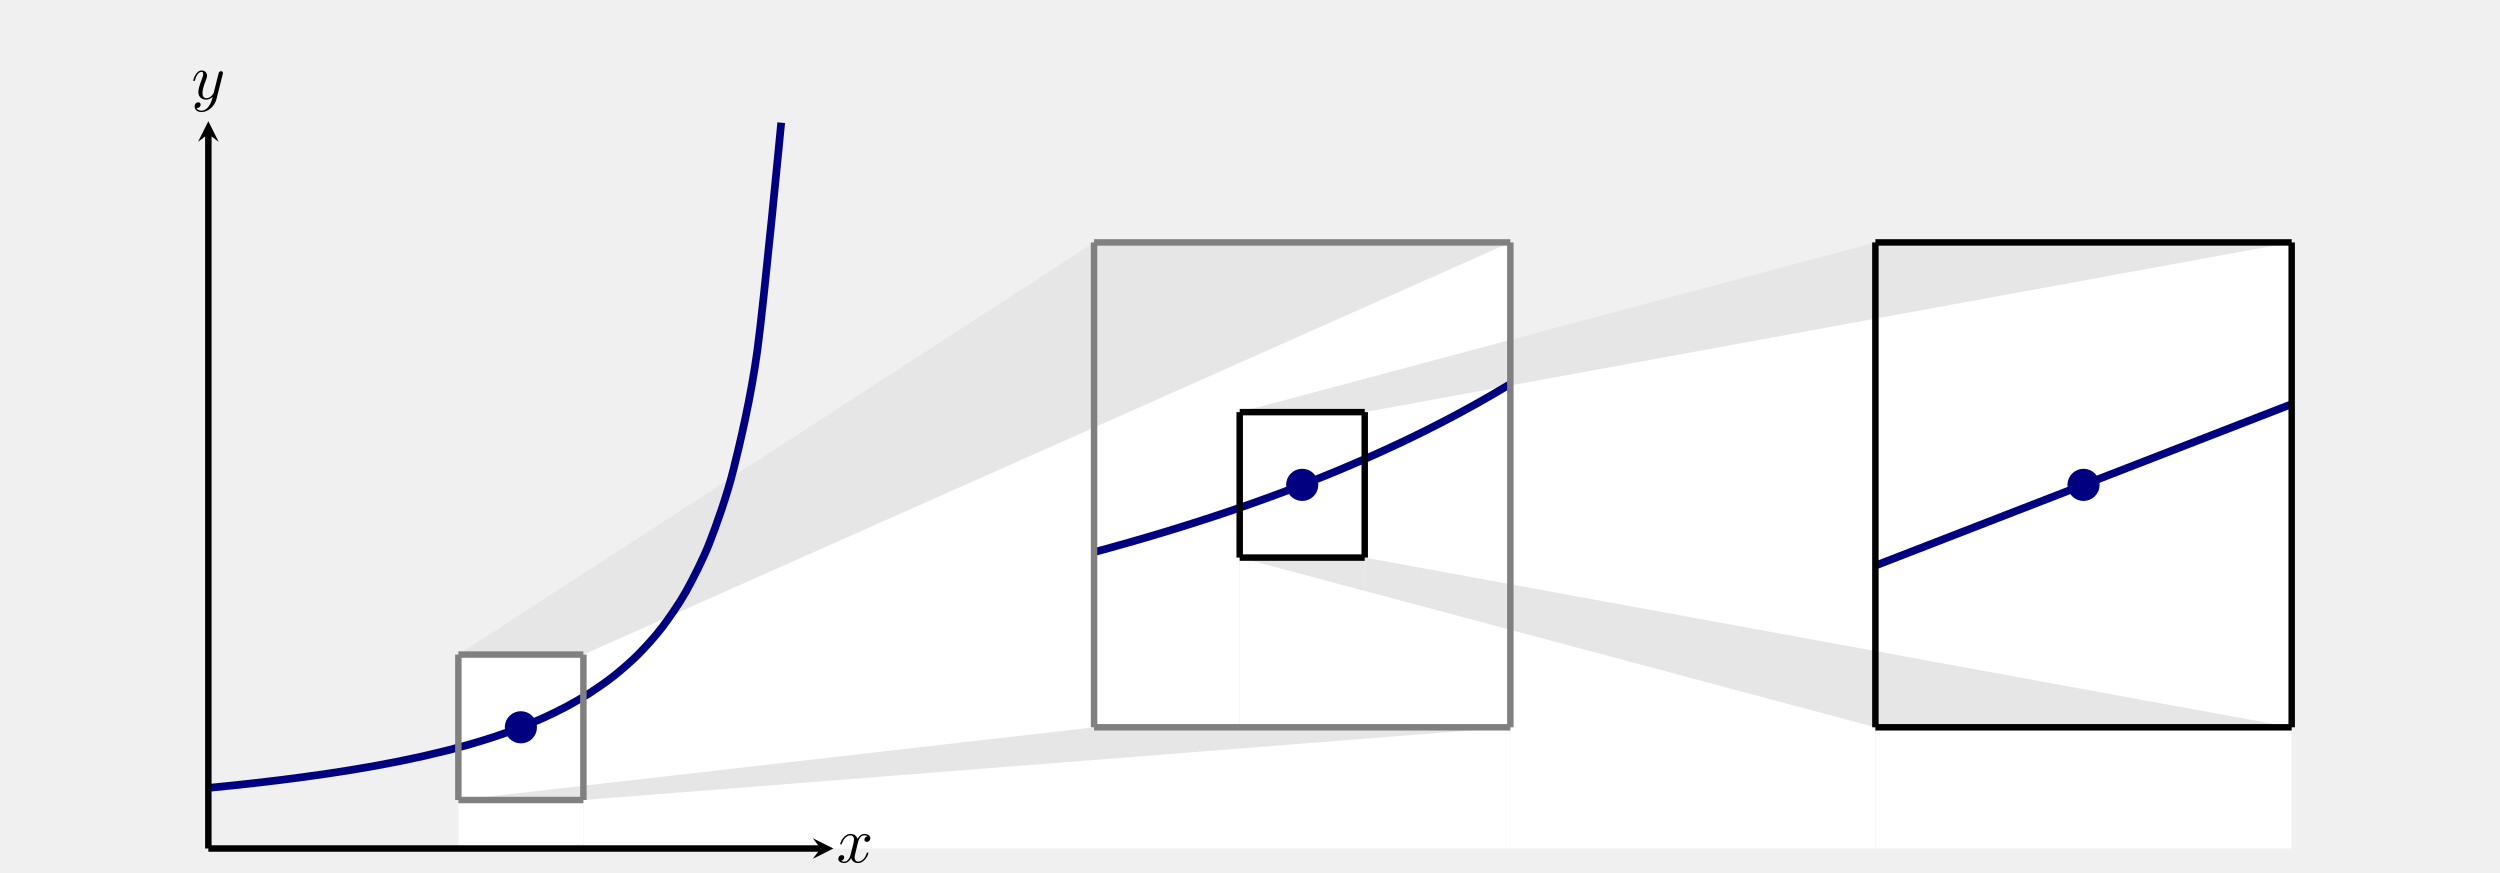
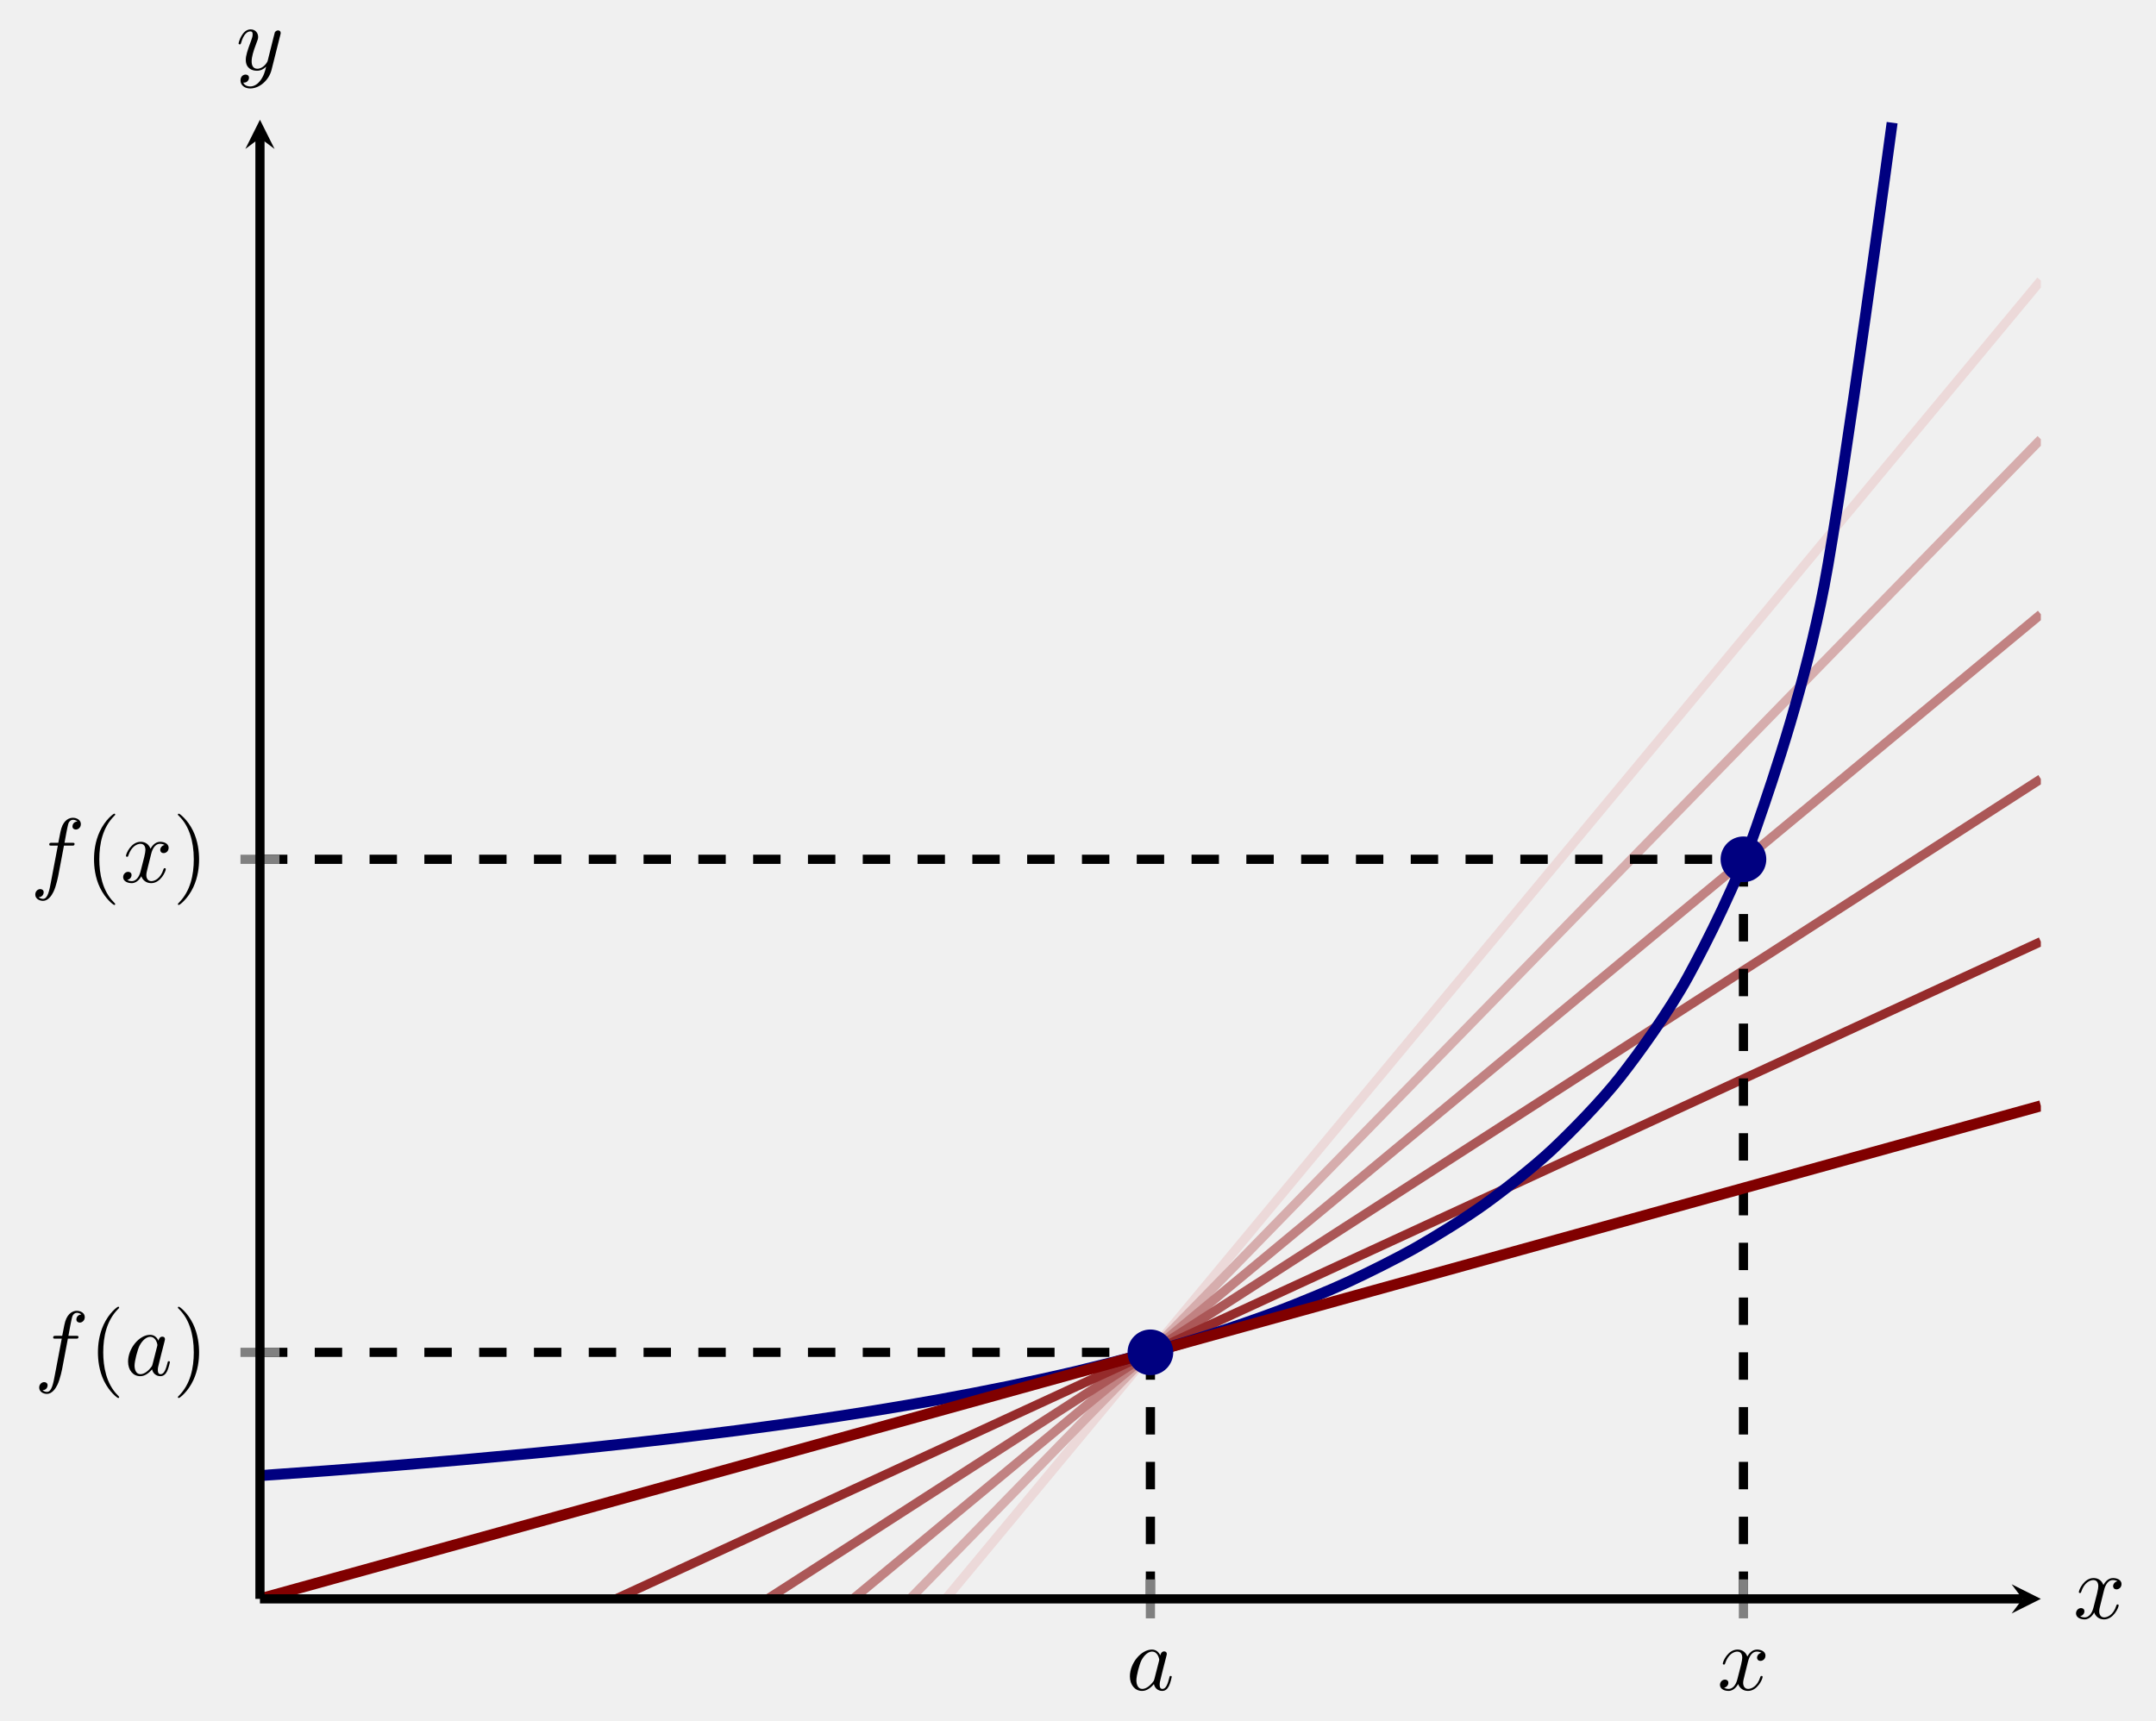
- <svg xmlns="http://www.w3.org/2000/svg" xmlns:xlink="http://www.w3.org/1999/xlink" version="1.1" width="387.173pt" height="135.163pt" viewBox="0 0 387.173 135.163">
+ <svg xmlns="http://www.w3.org/2000/svg" xmlns:xlink="http://www.w3.org/1999/xlink" version="1.1" width="235.196pt" height="187.711pt" viewBox="0 0 235.196 187.711">
  <clipPath id="cp0">
-     <path transform="matrix(1,0,0,-1,32.266,135.163)" d="M -32.266 0 L 354.911 0 L 354.911 135.165 L -32.266 135.165 Z " />
+     <path transform="matrix(1,0,0,-1,28.359,264.51)" d="M 0 90.056 L 194.274 90.056 L 194.274 251.446 L 0 251.446 Z " />
  </clipPath>
  <g clip-path="url(#cp0)">
-     <path transform="matrix(1,0,0,-1,32.266,135.163)" d="M 38.721 33.791 L 137.17 97.619 L 137.17 3.755 L 38.721 3.755 Z " fill="#e6e6e6" />
-     <path transform="matrix(1,0,0,-1,32.266,135.163)" d="M 137.17 97.619 L 201.641 97.619 L 201.641 3.755 L 137.17 3.755 Z " fill="#e6e6e6" />
-     <path transform="matrix(1,0,0,-1,32.266,135.163)" d="M 58.082 33.791 L 201.641 97.619 L 201.641 3.755 L 58.082 3.755 Z " fill="#ffffff" />
-     <path transform="matrix(1,0,0,-1,32.266,135.163)" d="M 38.721 33.791 L 58.082 33.791 L 58.082 3.755 L 38.721 3.755 Z " fill="#ffffff" />
-     <path transform="matrix(1,0,0,-1,32.266,135.163)" d="M 159.725 71.337 L 258.174 97.619 L 258.174 3.755 L 159.725 3.755 Z " fill="#e6e6e6" />
-     <path transform="matrix(1,0,0,-1,32.266,135.163)" d="M 258.174 97.619 L 322.645 97.619 L 322.645 3.755 L 258.174 3.755 Z " fill="#e6e6e6" />
-     <path transform="matrix(1,0,0,-1,32.266,135.163)" d="M 179.086 71.337 L 322.645 97.619 L 322.645 3.755 L 179.086 3.755 Z " fill="#ffffff" />
-     <path transform="matrix(1,0,0,-1,32.266,135.163)" d="M 159.725 71.337 L 179.086 71.337 L 179.086 3.755 L 159.725 3.755 Z " fill="#ffffff" />
-     <path transform="matrix(1,0,0,-1,32.266,135.163)" d="M 179.086 48.81 L 322.645 22.527 L 322.645 3.755 L 179.086 3.755 Z " fill="#e6e6e6" />
-     <path transform="matrix(1,0,0,-1,32.266,135.163)" d="M 159.725 48.81 L 179.086 48.81 L 179.086 3.755 L 159.725 3.755 Z " fill="#e6e6e6" />
-     <path transform="matrix(1,0,0,-1,32.266,135.163)" d="M 159.725 48.81 L 258.174 22.527 L 258.174 3.755 L 159.725 3.755 Z " fill="#ffffff" />
-     <path transform="matrix(1,0,0,-1,32.266,135.163)" d="M 258.174 22.527 L 322.645 22.527 L 322.645 3.755 L 258.174 3.755 Z " fill="#ffffff" />
-     <path transform="matrix(1,0,0,-1,32.266,135.163)" d="M 38.721 11.264 L 137.17 22.527 L 137.17 3.755 L 38.721 3.755 Z " fill="#e6e6e6" />
-     <path transform="matrix(1,0,0,-1,32.266,135.163)" d="M 137.17 22.527 L 201.641 22.527 L 201.641 3.755 L 137.17 3.755 Z " fill="#e6e6e6" />
-     <path transform="matrix(1,0,0,-1,32.266,135.163)" d="M 58.082 11.264 L 201.641 22.527 L 201.641 3.755 L 58.082 3.755 Z " fill="#ffffff" />
-     <path transform="matrix(1,0,0,-1,32.266,135.163)" d="M 38.721 11.264 L 58.082 11.264 L 58.082 3.755 L 38.721 3.755 Z " fill="#ffffff" />
-     <path transform="matrix(1,0,0,-1,32.266,135.163)" stroke-width="1.196" stroke-linecap="butt" stroke-miterlimit="10" stroke-linejoin="miter" fill="none" stroke="#000080" d="M 0 13.141 C 0 13.141 2.671 13.406 3.697 13.513 C 4.722 13.621 6.368 13.8 7.393 13.917 C 8.419 14.034 10.064 14.228 11.09 14.355 C 12.116 14.482 13.761 14.694 14.787 14.833 C 15.812 14.972 17.458 15.204 18.483 15.356 C 19.509 15.509 21.154 15.763 22.18 15.931 C 23.206 16.098 24.851 16.379 25.877 16.565 C 26.902 16.751 28.548 17.063 29.573 17.27 C 30.599 17.477 32.244 17.825 33.27 18.056 C 34.296 18.288 35.941 18.679 36.967 18.94 C 37.992 19.201 39.638 19.643 40.663 19.94 C 41.689 20.237 43.334 20.74 44.36 21.081 C 45.386 21.421 47.031 22 48.057 22.395 C 49.083 22.789 50.728 23.462 51.753 23.924 C 52.779 24.387 54.424 25.179 55.45 25.728 C 56.476 26.278 58.121 27.222 59.147 27.885 C 60.173 28.549 61.818 29.694 62.843 30.512 C 63.869 31.329 65.514 32.747 66.54 33.78 C 67.566 34.813 69.211 36.61 70.237 37.957 C 71.263 39.304 72.908 41.656 73.933 43.486 C 74.959 45.315 76.604 48.512 77.63 51.145 C 78.656 53.778 80.301 58.338 81.327 62.465 C 82.353 66.592 83.998 73.44 85.023 80.891 C 86.049 88.342 88.72 116.167 88.72 116.167 " />
-     <path transform="matrix(1,0,0,-1,32.266,135.163)" stroke-width="1.196" stroke-linecap="butt" stroke-miterlimit="10" stroke-linejoin="miter" fill="none" stroke="#000080" d="M 137.17 49.653 C 137.17 49.653 139.111 50.181 139.856 50.387 C 140.602 50.594 141.797 50.93 142.543 51.142 C 143.288 51.355 144.483 51.7 145.229 51.919 C 145.974 52.138 147.17 52.493 147.915 52.718 C 148.661 52.944 149.856 53.31 150.601 53.542 C 151.347 53.774 152.542 54.151 153.288 54.39 C 154.033 54.629 155.229 55.018 155.974 55.264 C 156.719 55.511 157.915 55.912 158.66 56.166 C 159.406 56.42 160.601 56.834 161.347 57.096 C 162.092 57.359 163.287 57.786 164.033 58.057 C 164.778 58.328 165.974 58.769 166.719 59.049 C 167.465 59.328 168.66 59.784 169.405 60.073 C 170.151 60.362 171.346 60.833 172.092 61.132 C 172.837 61.431 174.033 61.921 174.778 62.23 C 175.523 62.54 176.719 63.044 177.464 63.364 C 178.21 63.685 179.405 64.208 180.151 64.539 C 180.896 64.871 182.091 65.412 182.837 65.756 C 183.582 66.1 184.778 66.661 185.523 67.017 C 186.269 67.374 187.464 67.957 188.209 68.328 C 188.955 68.698 190.15 69.304 190.896 69.689 C 191.641 70.074 192.837 70.7 193.582 71.101 C 194.327 71.501 195.523 72.157 196.268 72.574 C 197.014 72.991 198.209 73.671 198.955 74.104 C 199.7 74.537 201.641 75.696 201.641 75.696 " />
-     <path transform="matrix(1,0,0,-1,32.266,135.163)" stroke-width="1.196" stroke-linecap="butt" stroke-miterlimit="10" stroke-linejoin="miter" fill="none" stroke="#000080" d="M 258.174 47.571 C 258.174 47.571 260.115 48.323 260.86 48.612 C 261.606 48.902 262.801 49.365 263.547 49.654 C 264.292 49.943 265.487 50.407 266.233 50.696 C 266.978 50.985 268.174 51.449 268.919 51.738 C 269.665 52.027 270.86 52.491 271.605 52.78 C 272.351 53.069 273.546 53.533 274.292 53.822 C 275.037 54.111 276.233 54.575 276.978 54.864 C 277.723 55.153 278.919 55.617 279.664 55.906 C 280.41 56.195 281.605 56.659 282.351 56.948 C 283.096 57.237 284.291 57.7 285.037 57.99 C 285.782 58.279 286.978 58.742 287.723 59.031 C 288.469 59.321 289.664 59.784 290.409 60.073 C 291.155 60.362 292.35 60.826 293.096 61.115 C 293.841 61.404 295.037 61.868 295.782 62.157 C 296.527 62.446 297.723 62.91 298.468 63.199 C 299.214 63.488 300.409 63.952 301.154 64.241 C 301.9 64.53 303.095 64.994 303.841 65.283 C 304.586 65.572 305.782 66.036 306.527 66.325 C 307.272 66.614 308.468 67.077 309.213 67.367 C 309.959 67.656 311.154 68.119 311.9 68.408 C 312.645 68.698 313.84 69.161 314.586 69.45 C 315.331 69.739 316.527 70.203 317.272 70.492 C 318.018 70.781 319.213 71.245 319.958 71.534 C 320.704 71.823 322.645 72.576 322.645 72.576 " />
-     <path transform="matrix(1,0,0,-1,32.266,135.163)" stroke-width="1" stroke-linecap="butt" stroke-miterlimit="10" stroke-linejoin="miter" fill="none" stroke="#000000" d="M 0 3.755 L 0 114.4 " />
-     <path transform="matrix(0,-1,-1,-0,32.266,20.7634)" d="M 1.993 0 L -1.196 1.594 L 0 0 L -1.196 -1.594 " />
-     <path transform="matrix(1,0,0,-1,32.266,135.163)" stroke-width="1" stroke-linecap="butt" stroke-miterlimit="10" stroke-linejoin="miter" fill="none" stroke="#000000" d="M 0 3.755 L 94.811 3.755 " />
-     <path transform="matrix(1,0,0,-1,127.0766,131.4084)" d="M 1.993 0 L -1.196 1.594 L 0 0 L -1.196 -1.594 " />
-     <path transform="matrix(1,0,0,-1,32.266,135.163)" stroke-width="1" stroke-linecap="butt" stroke-miterlimit="10" stroke-linejoin="miter" fill="none" stroke="#808080" d="M 38.721 11.264 L 38.721 33.791 " />
-     <path transform="matrix(1,0,0,-1,32.266,135.163)" stroke-width="1" stroke-linecap="butt" stroke-miterlimit="10" stroke-linejoin="miter" fill="none" stroke="#808080" d="M 58.082 11.264 L 58.082 33.791 " />
-     <path transform="matrix(1,0,0,-1,32.266,135.163)" stroke-width="1" stroke-linecap="butt" stroke-miterlimit="10" stroke-linejoin="miter" fill="none" stroke="#808080" d="M 38.721 33.791 L 58.082 33.791 " />
-     <path transform="matrix(1,0,0,-1,32.266,135.163)" stroke-width="1" stroke-linecap="butt" stroke-miterlimit="10" stroke-linejoin="miter" fill="none" stroke="#808080" d="M 38.721 11.264 L 58.082 11.264 " />
-     <path transform="matrix(1,0,0,-1,32.266,135.163)" stroke-width="1" stroke-linecap="butt" stroke-miterlimit="10" stroke-linejoin="miter" fill="none" stroke="#808080" d="M 137.17 22.527 L 137.17 97.619 " />
-     <path transform="matrix(1,0,0,-1,32.266,135.163)" stroke-width="1" stroke-linecap="butt" stroke-miterlimit="10" stroke-linejoin="miter" fill="none" stroke="#808080" d="M 201.641 22.527 L 201.641 97.619 " />
-     <path transform="matrix(1,0,0,-1,32.266,135.163)" stroke-width="1" stroke-linecap="butt" stroke-miterlimit="10" stroke-linejoin="miter" fill="none" stroke="#808080" d="M 137.17 22.527 L 201.641 22.527 " />
-     <path transform="matrix(1,0,0,-1,32.266,135.163)" stroke-width="1" stroke-linecap="butt" stroke-miterlimit="10" stroke-linejoin="miter" fill="none" stroke="#808080" d="M 137.17 97.619 L 201.641 97.619 " />
-     <path transform="matrix(1,0,0,-1,32.266,135.163)" stroke-width="1" stroke-linecap="butt" stroke-miterlimit="10" stroke-linejoin="miter" fill="none" stroke="#000000" d="M 159.725 48.81 L 159.725 71.337 " />
-     <path transform="matrix(1,0,0,-1,32.266,135.163)" stroke-width="1" stroke-linecap="butt" stroke-miterlimit="10" stroke-linejoin="miter" fill="none" stroke="#000000" d="M 179.086 48.81 L 179.086 71.337 " />
-     <path transform="matrix(1,0,0,-1,32.266,135.163)" stroke-width="1" stroke-linecap="butt" stroke-miterlimit="10" stroke-linejoin="miter" fill="none" stroke="#000000" d="M 159.725 71.337 L 179.086 71.337 " />
-     <path transform="matrix(1,0,0,-1,32.266,135.163)" stroke-width="1" stroke-linecap="butt" stroke-miterlimit="10" stroke-linejoin="miter" fill="none" stroke="#000000" d="M 159.725 48.81 L 179.086 48.81 " />
-     <path transform="matrix(1,0,0,-1,32.266,135.163)" stroke-width="1" stroke-linecap="butt" stroke-miterlimit="10" stroke-linejoin="miter" fill="none" stroke="#000000" d="M 258.174 22.527 L 258.174 97.619 " />
-     <path transform="matrix(1,0,0,-1,32.266,135.163)" stroke-width="1" stroke-linecap="butt" stroke-miterlimit="10" stroke-linejoin="miter" fill="none" stroke="#000000" d="M 322.645 22.527 L 322.645 97.619 " />
-     <path transform="matrix(1,0,0,-1,32.266,135.163)" stroke-width="1" stroke-linecap="butt" stroke-miterlimit="10" stroke-linejoin="miter" fill="none" stroke="#000000" d="M 258.174 22.527 L 322.645 22.527 " />
-     <path transform="matrix(1,0,0,-1,32.266,135.163)" stroke-width="1" stroke-linecap="butt" stroke-miterlimit="10" stroke-linejoin="miter" fill="none" stroke="#000000" d="M 258.174 97.619 L 322.645 97.619 " />
-     <symbol id="font_1_1">
-       <path d="M .305 .313 C .311 .339 .334 .431 .404 .431 C .409 .431 .433 .431 .454 .418 C .426 .413 .406 .388 .406 .364 C .406 .348 .417 .329 .444 .329 C .466 .329 .498 .347 .498 .387 C .498 .439 .439 .453 .405 .453 C .347 .453 .312 .4 .3 .377 C .275 .443 .221 .453 .192 .453 C .088 .453 .031 .324 .031 .299 C .031 .289 .041 .289 .043 .289 C .051 .289 .054 .291 .056 .3 C .09 .406 .156 .431 .19 .431 C .209 .431 .244 .422 .244 .364 C .244 .333 .227 .266 .19 .126 C .174 .064 .139 .022 .095 .022 C .089 .022 .066 .022 .045 .035 C .07 .04 .092 .061 .092 .089 C .092 .116 .07 .124 .055 .124 C .025 .124 0 .098 0 .066 C 0 .02 .05 0 .094 0 C .16 0 .196 .07 .199 .076 C .211 .039 .247 0 .307 0 C .41 0 .467 .129 .467 .154 C .467 .164 .458 .164 .455 .164 C .446 .164 .444 .16 .442 .153 C .409 .046 .341 .022 .309 .022 C .27 .022 .254 .054 .254 .088 C .254 .11 .26 .132 .271 .176 L .305 .313 Z " />
-     </symbol>
-     <use xlink:href="#font_1_1" transform="matrix(9.9626,0,0,-9.9626,129.8229,133.6626)" />
-     <symbol id="font_1_2">
-       <path d="M .457 .586 C .461 .6 .461 .602 .461 .609 C .461 .627 .447 .636 .432 .636 C .422 .636 .406 .63 .397 .615 C .395 .61 .387 .579 .383 .561 C .376 .535 .369 .508 .363 .481 L .318 .301 C .314 .286 .271 .216 .205 .216 C .154 .216 .143 .26 .143 .297 C .143 .343 .16 .405 .194 .493 C .21 .534 .214 .545 .214 .565 C .214 .61 .182 .647 .132 .647 C .037 .647 0 .502 0 .493 C 0 .483 .01 .483 .012 .483 C .022 .483 .023 .485 .028 .501 C .055 .595 .095 .625 .129 .625 C .137 .625 .154 .625 .154 .593 C .154 .568 .144 .542 .137 .523 C .097 .417 .079 .36 .079 .313 C .079 .224 .142 .194 .201 .194 C .24 .194 .274 .211 .302 .239 C .289 .187 .277 .138 .237 .085 C .211 .051 .173 .022 .127 .022 C .113 .022 .068 .025 .051 .064 C .067 .064 .08 .064 .094 .076 C .104 .085 .114 .098 .114 .117 C .114 .148 .087 .152 .077 .152 C .054 .152 .021 .136 .021 .087 C .021 .037 .065 0 .127 0 C .23 0 .333 .091 .361 .204 L .457 .586 Z " />
-     </symbol>
-     <use xlink:href="#font_1_2" transform="matrix(9.9626,0,0,-9.9626,29.93391,17.36033)" />
+     <path transform="matrix(1,0,0,-1,28.359,264.51)" stroke-width="1" stroke-linecap="butt" stroke-miterlimit="10" stroke-linejoin="miter" fill="none" stroke="#ecd9d9" d="M 0 0 L 8.095 9.746 L 16.19 19.492 L 24.284 29.238 L 32.379 38.985 L 40.474 48.731 L 48.569 58.477 L 56.663 68.223 L 64.758 77.969 L 72.853 87.715 L 80.948 97.461 L 89.042 107.207 L 97.137 116.954 L 105.232 126.7 L 113.327 136.446 L 121.421 146.192 L 129.516 155.938 L 137.611 165.684 L 145.706 175.43 L 153.801 185.177 L 161.895 194.923 L 169.99 204.669 L 178.085 214.415 L 186.18 224.161 L 194.274 233.907 " />
+     <path transform="matrix(1,0,0,-1,28.359,264.51)" stroke-width="1" stroke-linecap="butt" stroke-miterlimit="10" stroke-linejoin="miter" fill="none" stroke="#d6adad" d="M 0 17.323 L 8.095 25.625 L 16.19 33.928 L 24.284 42.23 L 32.379 50.533 L 40.474 58.836 L 48.569 67.138 L 56.663 75.441 L 64.758 83.743 L 72.853 92.046 L 80.948 100.349 L 89.042 108.651 L 97.137 116.954 L 105.232 125.256 L 113.327 133.559 L 121.421 141.862 L 129.516 150.164 L 137.611 158.467 L 145.706 166.769 L 153.801 175.072 L 161.895 183.374 L 169.99 191.677 L 178.085 199.98 L 186.18 208.282 L 194.274 216.585 " />
+     <path transform="matrix(1,0,0,-1,28.359,264.51)" stroke-width="1" stroke-linecap="butt" stroke-miterlimit="10" stroke-linejoin="miter" fill="none" stroke="#c18282" d="M 0 36.42 L 8.095 43.132 L 16.19 49.843 L 24.284 56.554 L 32.379 63.265 L 40.474 69.976 L 48.569 76.687 L 56.663 83.398 L 64.758 90.109 L 72.853 96.82 L 80.948 103.532 L 89.042 110.243 L 97.137 116.954 L 105.232 123.665 L 113.327 130.376 L 121.421 137.087 L 129.516 143.798 L 137.611 150.509 L 145.706 157.221 L 153.801 163.932 L 161.895 170.643 L 169.99 177.354 L 178.085 184.065 L 186.18 190.776 L 194.274 197.487 " />
+     <path transform="matrix(1,0,0,-1,28.359,264.51)" stroke-width="1" stroke-linecap="butt" stroke-miterlimit="10" stroke-linejoin="miter" fill="none" stroke="#ab5757" d="M 0 54.389 L 8.095 59.602 L 16.19 64.816 L 24.284 70.03 L 32.379 75.244 L 40.474 80.457 L 48.569 85.671 L 56.663 90.885 L 64.758 96.099 L 72.853 101.313 L 80.948 106.526 L 89.042 111.74 L 97.137 116.954 L 105.232 122.168 L 113.327 127.381 L 121.421 132.595 L 129.516 137.809 L 137.611 143.023 L 145.706 148.237 L 153.801 153.45 L 161.895 158.664 L 169.99 163.878 L 178.085 169.092 L 186.18 174.305 L 194.274 179.519 " />
+     <path transform="matrix(1,0,0,-1,28.359,264.51)" stroke-width="1" stroke-linecap="butt" stroke-miterlimit="10" stroke-linejoin="miter" fill="none" stroke="#952b2b" d="M 0 72.141 L 8.095 75.876 L 16.19 79.61 L 24.284 83.345 L 32.379 87.079 L 40.474 90.813 L 48.569 94.548 L 56.663 98.282 L 64.758 102.016 L 72.853 105.751 L 80.948 109.485 L 89.042 113.22 L 97.137 116.954 L 105.232 120.688 L 113.327 124.423 L 121.421 128.157 L 129.516 131.892 L 137.611 135.626 L 145.706 139.36 L 153.801 143.095 L 161.895 146.829 L 169.99 150.563 L 178.085 154.298 L 186.18 158.032 L 194.274 161.766 " />
+     <path transform="matrix(1,0,0,-1,28.359,264.51)" stroke-width="1" stroke-linecap="butt" stroke-dasharray="2.989,2.989" stroke-miterlimit="10" stroke-linejoin="miter" fill="none" stroke="#000000" d="M 97.138 90.056 L 97.138 116.954 " />
+     <path transform="matrix(1,0,0,-1,28.359,264.51)" stroke-width="1" stroke-linecap="butt" stroke-dasharray="2.989,2.989" stroke-miterlimit="10" stroke-linejoin="miter" fill="none" stroke="#000000" d="M 0 116.954 L 97.138 116.954 " />
+     <path transform="matrix(1,0,0,-1,28.359,264.51)" stroke-width="1" stroke-linecap="butt" stroke-dasharray="2.989,2.989" stroke-miterlimit="10" stroke-linejoin="miter" fill="none" stroke="#000000" d="M 0 170.751 L 161.831 170.751 " />
+     <path transform="matrix(1,0,0,-1,28.359,264.51)" stroke-width="1" stroke-linecap="butt" stroke-dasharray="2.989,2.989" stroke-miterlimit="10" stroke-linejoin="miter" fill="none" stroke="#000000" d="M 161.831 90.056 L 161.831 170.751 " />
+     <path transform="matrix(1,0,0,-1,28.359,264.51)" stroke-width="1.196" stroke-linecap="butt" stroke-miterlimit="10" stroke-linejoin="miter" fill="none" stroke="#000080" d="M 0 103.505 C 0 103.505 5.36 103.884 7.419 104.039 C 9.478 104.193 12.779 104.45 14.838 104.617 C 16.896 104.784 20.198 105.063 22.257 105.245 C 24.315 105.427 27.617 105.73 29.676 105.929 C 31.734 106.128 35.036 106.461 37.094 106.679 C 39.153 106.897 42.455 107.262 44.513 107.502 C 46.572 107.742 49.873 108.145 51.932 108.411 C 53.991 108.677 57.292 109.125 59.351 109.421 C 61.41 109.717 64.711 110.216 66.77 110.548 C 68.829 110.88 72.13 111.44 74.189 111.814 C 76.248 112.189 79.549 112.821 81.608 113.246 C 83.666 113.672 86.968 114.393 89.027 114.881 C 91.085 115.369 94.387 116.198 96.445 116.764 C 98.504 117.329 101.806 118.293 103.864 118.955 C 105.923 119.618 109.225 120.753 111.283 121.54 C 113.342 122.328 116.643 123.68 118.702 124.631 C 120.761 125.582 124.062 127.222 126.121 128.394 C 128.18 129.566 131.481 131.597 133.54 133.077 C 135.599 134.557 138.9 137.132 140.959 139.062 C 143.017 140.991 146.319 144.362 148.378 146.983 C 150.436 149.605 153.738 154.185 155.797 157.958 C 157.855 161.731 161.157 168.264 163.215 174.178 C 165.274 180.091 168.576 189.902 170.634 200.578 C 172.693 211.255 178.053 251.123 178.053 251.123 " />
+     <path transform="matrix(1,0,0,-1,28.359,264.51)" stroke-width="1.196" stroke-linecap="butt" stroke-miterlimit="10" stroke-linejoin="miter" fill="none" stroke="#800000" d="M 0 90.056 C 0 90.056 5.848 91.675 8.095 92.297 C 10.341 92.919 13.943 93.917 16.19 94.539 C 18.436 95.161 22.038 96.158 24.284 96.78 C 26.531 97.402 30.133 98.4 32.379 99.022 C 34.625 99.644 38.228 100.641 40.474 101.263 C 42.72 101.885 46.322 102.883 48.569 103.505 C 50.815 104.127 54.417 105.124 56.663 105.746 C 58.91 106.368 62.512 107.366 64.758 107.988 C 67.004 108.61 70.607 109.607 72.853 110.229 C 75.099 110.851 78.701 111.849 80.948 112.471 C 83.194 113.093 86.796 114.091 89.042 114.713 C 91.289 115.335 94.891 116.332 97.137 116.954 C 99.383 117.576 102.986 118.574 105.232 119.196 C 107.478 119.818 111.08 120.815 113.327 121.437 C 115.573 122.059 119.175 123.057 121.421 123.679 C 123.668 124.301 127.27 125.298 129.516 125.92 C 131.762 126.542 135.365 127.54 137.611 128.162 C 139.857 128.784 143.46 129.781 145.706 130.403 C 147.952 131.025 151.554 132.023 153.801 132.645 C 156.047 133.267 159.649 134.264 161.895 134.886 C 164.142 135.508 167.744 136.506 169.99 137.128 C 172.236 137.75 175.839 138.747 178.085 139.369 C 180.331 139.991 183.933 140.989 186.18 141.611 C 188.426 142.233 194.274 143.852 194.274 143.852 " />
  </g>
-   <path transform="matrix(1,0,0,-1,32.266,135.163)" d="M 50.394 22.527 C 50.394 23.628 49.502 24.52 48.402 24.52 C 47.301 24.52 46.409 23.628 46.409 22.527 C 46.409 21.427 47.301 20.535 48.402 20.535 C 49.502 20.535 50.394 21.427 50.394 22.527 Z M 48.402 22.527 " fill="#000080" />
-   <path transform="matrix(1,0,0,-1,32.266,135.163)" stroke-width="1" stroke-linecap="butt" stroke-miterlimit="10" stroke-linejoin="miter" fill="none" stroke="#000080" d="M 50.394 22.527 C 50.394 23.628 49.502 24.52 48.402 24.52 C 47.301 24.52 46.409 23.628 46.409 22.527 C 46.409 21.427 47.301 20.535 48.402 20.535 C 49.502 20.535 50.394 21.427 50.394 22.527 Z M 48.402 22.527 " />
-   <path transform="matrix(1,0,0,-1,32.266,135.163)" d="M 171.398 60.073 C 171.398 61.174 170.506 62.066 169.406 62.066 C 168.305 62.066 167.413 61.174 167.413 60.073 C 167.413 58.973 168.305 58.081 169.406 58.081 C 170.506 58.081 171.398 58.973 171.398 60.073 Z M 169.406 60.073 " fill="#000080" />
-   <path transform="matrix(1,0,0,-1,32.266,135.163)" stroke-width="1" stroke-linecap="butt" stroke-miterlimit="10" stroke-linejoin="miter" fill="none" stroke="#000080" d="M 171.398 60.073 C 171.398 61.174 170.506 62.066 169.406 62.066 C 168.305 62.066 167.413 61.174 167.413 60.073 C 167.413 58.973 168.305 58.081 169.406 58.081 C 170.506 58.081 171.398 58.973 171.398 60.073 Z M 169.406 60.073 " />
-   <path transform="matrix(1,0,0,-1,32.266,135.163)" d="M 292.402 60.073 C 292.402 61.174 291.51 62.066 290.409 62.066 C 289.309 62.066 288.417 61.174 288.417 60.073 C 288.417 58.973 289.309 58.081 290.409 58.081 C 291.51 58.081 292.402 58.973 292.402 60.073 Z M 290.409 60.073 " fill="#000080" />
-   <path transform="matrix(1,0,0,-1,32.266,135.163)" stroke-width="1" stroke-linecap="butt" stroke-miterlimit="10" stroke-linejoin="miter" fill="none" stroke="#000080" d="M 292.402 60.073 C 292.402 61.174 291.51 62.066 290.409 62.066 C 289.309 62.066 288.417 61.174 288.417 60.073 C 288.417 58.973 289.309 58.081 290.409 58.081 C 291.51 58.081 292.402 58.973 292.402 60.073 Z M 290.409 60.073 " />
+   <path transform="matrix(1,0,0,-1,28.359,264.51)" stroke-width="1" stroke-linecap="butt" stroke-miterlimit="10" stroke-linejoin="miter" fill="none" stroke="#808080" d="M 97.138 87.93 L 97.138 92.182 M 161.831 87.93 L 161.831 92.182 " />
+   <path transform="matrix(1,0,0,-1,28.359,264.51)" stroke-width="1" stroke-linecap="butt" stroke-miterlimit="10" stroke-linejoin="miter" fill="none" stroke="#808080" d="M -2.126 116.954 L 2.126 116.954 M -2.126 170.751 L 2.126 170.751 " />
+   <path transform="matrix(1,0,0,-1,28.359,264.51)" stroke-width="1" stroke-linecap="butt" stroke-miterlimit="10" stroke-linejoin="miter" fill="none" stroke="#000000" d="M 0 90.056 L 192.282 90.056 " />
+   <path transform="matrix(1,0,0,-1,220.6408,174.4542)" d="M 1.993 0 L -1.196 1.594 L 0 0 L -1.196 -1.594 " />
+   <path transform="matrix(1,0,0,-1,28.359,264.51)" stroke-width="1" stroke-linecap="butt" stroke-miterlimit="10" stroke-linejoin="miter" fill="none" stroke="#000000" d="M 0 90.056 L 0 249.454 " />
+   <path transform="matrix(0,-1,-1,-0,28.359,15.05649)" d="M 1.993 0 L -1.196 1.594 L 0 0 L -1.196 -1.594 " />
+   <symbol id="font_1_1">
+     <path d="M .333 .389 C .315 .426 .286 .453 .241 .453 C .124 .453 0 .306 0 .16 C 0 .066 .055 0 .133 0 C .153 0 .203 .004 .263 .075 C .271 .033 .306 0 .354 0 C .389 0 .412 .023 .428 .055 C .445 .091 .458 .152 .458 .154 C .458 .164 .449 .164 .446 .164 C .436 .164 .435 .16 .432 .146 C .415 .081 .397 .022 .356 .022 C .329 .022 .326 .048 .326 .068 C .326 .09 .328 .098 .339 .142 C .35 .184 .352 .194 .361 .232 L .397 .372 C .404 .4 .404 .402 .404 .406 C .404 .423 .392 .433 .375 .433 C .351 .433 .336 .411 .333 .389 M .268 .13 C .263 .112 .263 .11 .248 .093 C .204 .038 .163 .022 .135 .022 C .085 .022 .071 .077 .071 .116 C .071 .166 .103 .289 .126 .335 C .157 .394 .202 .431 .242 .431 C .307 .431 .321 .349 .321 .343 C .321 .337 .319 .331 .318 .326 L .268 .13 Z " />
+   </symbol>
+   <use xlink:href="#font_1_1" transform="matrix(9.9626,0,0,-9.9626,123.2605,184.4996)" />
+   <symbol id="font_1_3">
+     <path d="M .305 .313 C .311 .339 .334 .431 .404 .431 C .409 .431 .433 .431 .454 .418 C .426 .413 .406 .388 .406 .364 C .406 .348 .417 .329 .444 .329 C .466 .329 .498 .347 .498 .387 C .498 .439 .439 .453 .405 .453 C .347 .453 .312 .4 .3 .377 C .275 .443 .221 .453 .192 .453 C .088 .453 .031 .324 .031 .299 C .031 .289 .041 .289 .043 .289 C .051 .289 .054 .291 .056 .3 C .09 .406 .156 .431 .19 .431 C .209 .431 .244 .422 .244 .364 C .244 .333 .227 .266 .19 .126 C .174 .064 .139 .022 .095 .022 C .089 .022 .066 .022 .045 .035 C .07 .04 .092 .061 .092 .089 C .092 .116 .07 .124 .055 .124 C .025 .124 0 .098 0 .066 C 0 .02 .05 0 .094 0 C .16 0 .196 .07 .199 .076 C .211 .039 .247 0 .307 0 C .41 0 .467 .129 .467 .154 C .467 .164 .458 .164 .455 .164 C .446 .164 .444 .16 .442 .153 C .409 .046 .341 .022 .309 .022 C .27 .022 .254 .054 .254 .088 C .254 .11 .26 .132 .271 .176 L .305 .313 Z " />
+   </symbol>
+   <use xlink:href="#font_1_3" transform="matrix(9.9626,0,0,-9.9626,187.6299,184.4996)" />
+   <symbol id="font_1_2">
+     <path d="M .314 .605 L .4 .605 C .42 .605 .43 .605 .43 .625 C .43 .636 .42 .636 .403 .636 L .32 .636 L .341 .75 C .345 .771 .359 .842 .365 .854 C .374 .873 .391 .888 .412 .888 C .416 .888 .442 .888 .461 .87 C .417 .866 .407 .831 .407 .816 C .407 .793 .425 .781 .444 .781 C .47 .781 .499 .803 .499 .841 C .499 .887 .453 .91 .412 .91 C .378 .91 .315 .892 .285 .793 C .279 .772 .276 .762 .252 .636 L .183 .636 C .164 .636 .153 .636 .153 .617 C .153 .605 .162 .605 .181 .605 L .247 .605 L .172 .21 C .154 .113 .137 .022 .085 .022 C .081 .022 .056 .022 .037 .04 C .083 .043 .092 .079 .092 .094 C .092 .117 .074 .129 .055 .129 C .029 .129 0 .107 0 .069 C 0 .024 .044 0 .085 0 C .14 0 .18 .059 .198 .097 C .23 .16 .253 .281 .254 .288 L .314 .605 Z " />
+   </symbol>
+   <use xlink:href="#font_1_2" transform="matrix(9.9626,0,0,-9.9626,4.276017,152.0903)" />
+   <symbol id="font_2_1">
+     <path d="M .232 .01 C .232 .013 .232 .015 .215 .032 C .09 .158 .058 .347 .058 .5 C .058 .674 .096 .848 .219 .973 C .232 .985 .232 .987 .232 .99 C .232 .997 .228 1 .222 1 C .212 1 .122 .932 .063 .805 C .012 .695 0 .584 0 .5 C 0 .422 .011 .301 .066 .188 C .126 .065 .212 0 .222 0 C .228 0 .232 .003 .232 .01 Z " />
+   </symbol>
+   <use xlink:href="#font_2_1" transform="matrix(9.9626,0,0,-9.9626,10.6843,152.5386)" />
+   <use xlink:href="#font_1_1" transform="matrix(9.9626,0,0,-9.9626,13.9715,150.1576)" />
+   <symbol id="font_2_2">
+     <path d="M .232 .5 C .232 .578 .221 .699 .166 .812 C .106 .935 .02 1 .01 1 C .004 1 0 .996 0 .99 C 0 .987 0 .985 .019 .967 C .117 .868 .174 .709 .174 .5 C .174 .329 .137 .153 .013 .027 C 0 .015 0 .013 0 .01 C 0 .004 .004 0 .01 0 C .02 0 .11 .068 .169 .195 C .22 .305 .232 .416 .232 .5 Z " />
+   </symbol>
+   <use xlink:href="#font_2_2" transform="matrix(9.9626,0,0,-9.9626,19.40687,152.5386)" />
+   <use xlink:href="#font_1_2" transform="matrix(9.9626,0,0,-9.9626,3.849017,98.29435)" />
+   <use xlink:href="#font_2_1" transform="matrix(9.9626,0,0,-9.9626,10.2563,98.74266)" />
+   <use xlink:href="#font_1_3" transform="matrix(9.9626,0,0,-9.9626,13.43392,96.3616)" />
+   <use xlink:href="#font_2_2" transform="matrix(9.9626,0,0,-9.9626,19.40687,98.74266)" />
+   <path transform="matrix(1,0,0,-1,28.359,264.51)" d="M 163.824 170.751 C 163.824 171.851 162.932 172.743 161.831 172.743 C 160.731 172.743 159.839 171.851 159.839 170.751 C 159.839 169.65 160.731 168.758 161.831 168.758 C 162.932 168.758 163.824 169.65 163.824 170.751 Z M 161.831 170.751 " fill="#000080" />
+   <path transform="matrix(1,0,0,-1,28.359,264.51)" stroke-width="1" stroke-linecap="butt" stroke-miterlimit="10" stroke-linejoin="miter" fill="none" stroke="#000080" d="M 163.824 170.751 C 163.824 171.851 162.932 172.743 161.831 172.743 C 160.731 172.743 159.839 171.851 159.839 170.751 C 159.839 169.65 160.731 168.758 161.831 168.758 C 162.932 168.758 163.824 169.65 163.824 170.751 Z M 161.831 170.751 " />
+   <path transform="matrix(1,0,0,-1,28.359,264.51)" d="M 99.13 116.954 C 99.13 118.055 98.238 118.947 97.138 118.947 C 96.037 118.947 95.145 118.055 95.145 116.954 C 95.145 115.854 96.037 114.962 97.138 114.962 C 98.238 114.962 99.13 115.854 99.13 116.954 Z M 97.138 116.954 " fill="#000080" />
+   <path transform="matrix(1,0,0,-1,28.359,264.51)" stroke-width="1" stroke-linecap="butt" stroke-miterlimit="10" stroke-linejoin="miter" fill="none" stroke="#000080" d="M 99.13 116.954 C 99.13 118.055 98.238 118.947 97.138 118.947 C 96.037 118.947 95.145 118.055 95.145 116.954 C 95.145 115.854 96.037 114.962 97.138 114.962 C 98.238 114.962 99.13 115.854 99.13 116.954 Z M 97.138 116.954 " />
+   <use xlink:href="#font_1_3" transform="matrix(9.9626,0,0,-9.9626,226.4709,176.6956)" />
+   <symbol id="font_1_4">
+     <path d="M .457 .586 C .461 .6 .461 .602 .461 .609 C .461 .627 .447 .636 .432 .636 C .422 .636 .406 .63 .397 .615 C .395 .61 .387 .579 .383 .561 C .376 .535 .369 .508 .363 .481 L .318 .301 C .314 .286 .271 .216 .205 .216 C .154 .216 .143 .26 .143 .297 C .143 .343 .16 .405 .194 .493 C .21 .534 .214 .545 .214 .565 C .214 .61 .182 .647 .132 .647 C .037 .647 0 .502 0 .493 C 0 .483 .01 .483 .012 .483 C .022 .483 .023 .485 .028 .501 C .055 .595 .095 .625 .129 .625 C .137 .625 .154 .625 .154 .593 C .154 .568 .144 .542 .137 .523 C .097 .417 .079 .36 .079 .313 C .079 .224 .142 .194 .201 .194 C .24 .194 .274 .211 .302 .239 C .289 .187 .277 .138 .237 .085 C .211 .051 .173 .022 .127 .022 C .113 .022 .068 .025 .051 .064 C .067 .064 .08 .064 .094 .076 C .104 .085 .114 .098 .114 .117 C .114 .148 .087 .152 .077 .152 C .054 .152 .021 .136 .021 .087 C .021 .037 .065 0 .127 0 C .23 0 .333 .091 .361 .204 L .457 .586 Z " />
+   </symbol>
+   <use xlink:href="#font_1_4" transform="matrix(9.9626,0,0,-9.9626,26.02691,9.652349)" />
</svg>
